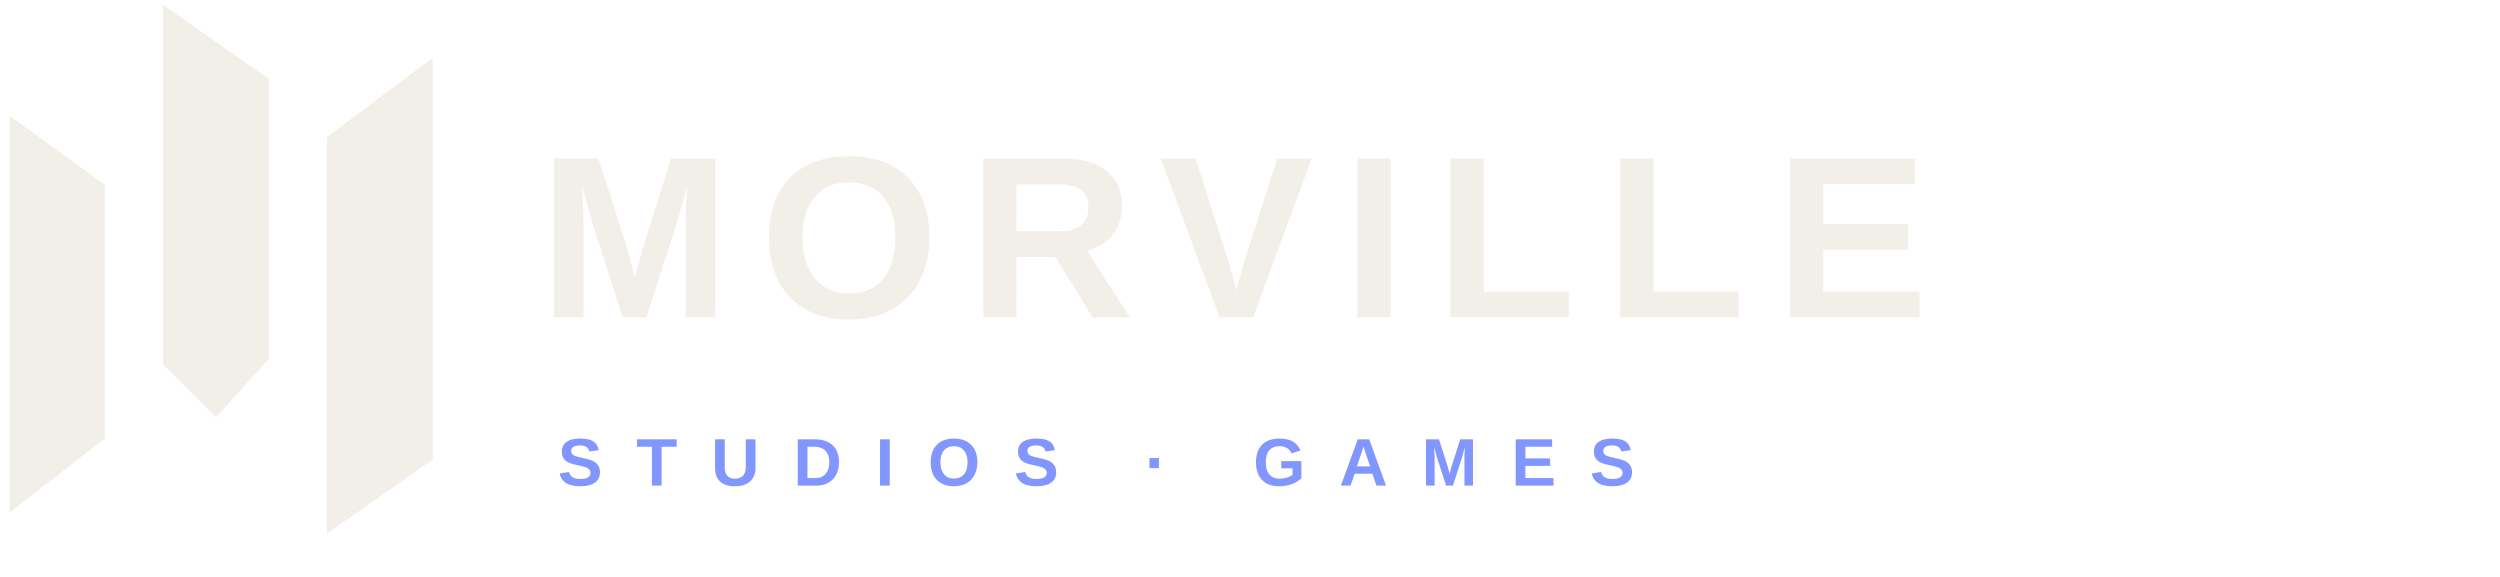
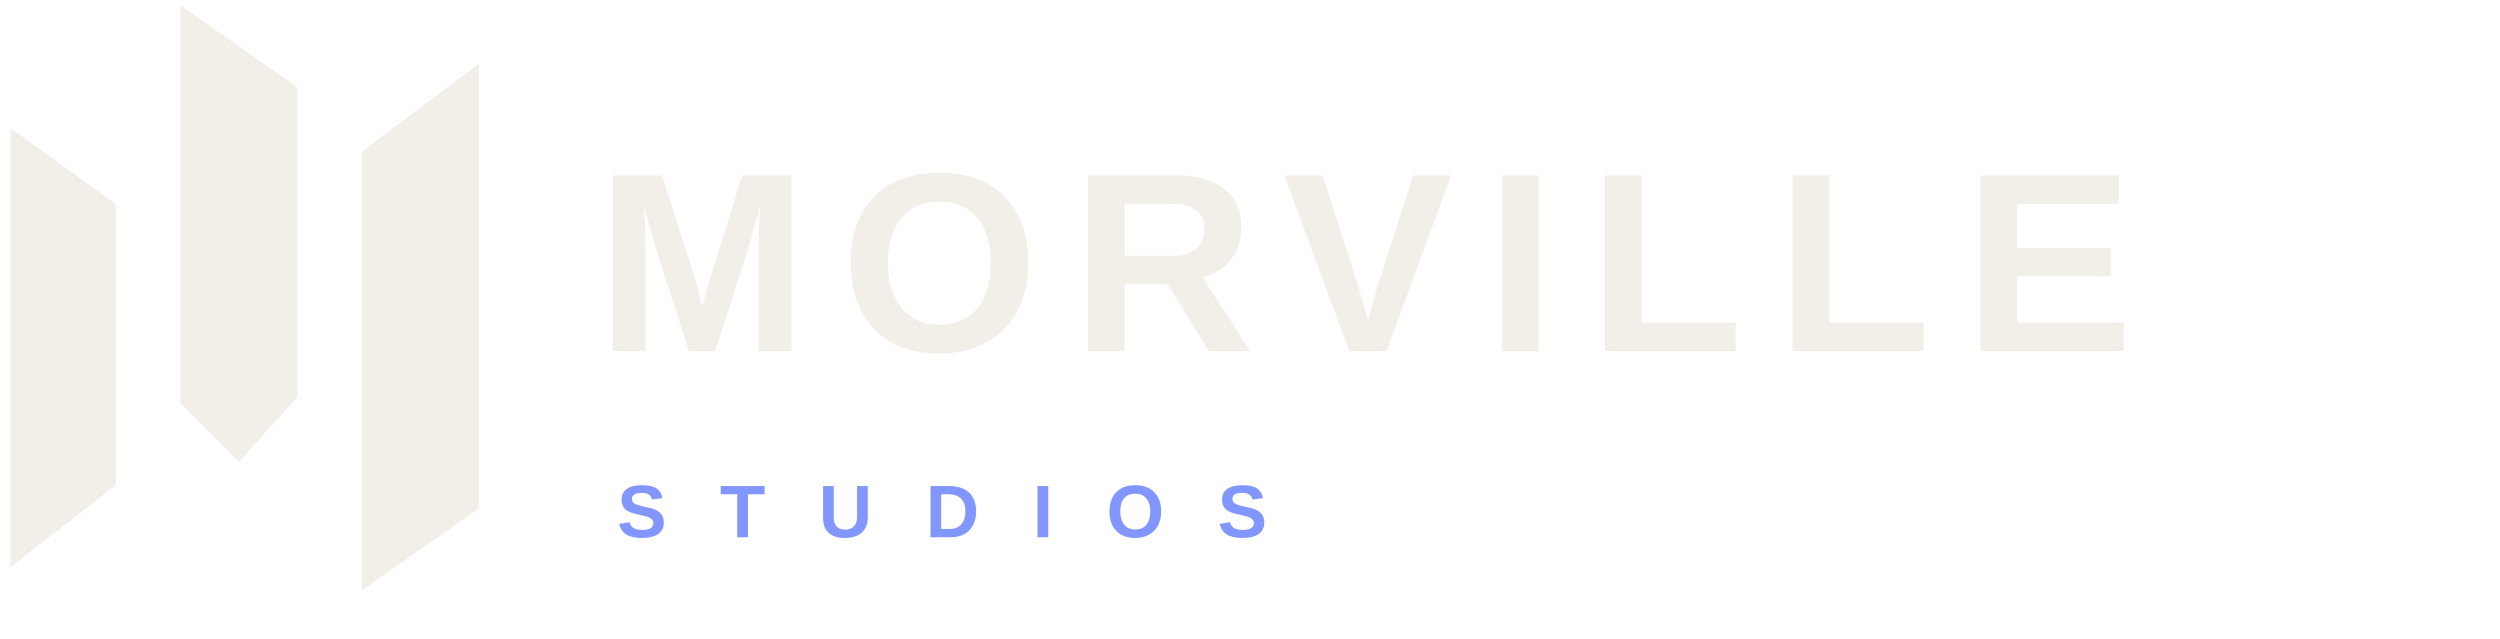
- <svg xmlns="http://www.w3.org/2000/svg" width="520" height="120" viewBox="0 0 520 120" role="img" aria-labelledby="title desc">
+ <svg xmlns="http://www.w3.org/2000/svg" width="470" height="120" viewBox="0 0 470 120" role="img" aria-labelledby="title">
  <g fill="#f1efe8" transform="translate(2 1) scale(1.1)">
    <path d="M0 21 18 34v48L0 96V21ZM29 0l20 14v53L39 78 29 68V0Zm31 25 20-15v76l-20 14V25Z" />
  </g>
  <text x="112" y="66" fill="#f1efe8" font-family="Arial, Helvetica, sans-serif" font-size="48" font-weight="700" letter-spacing="6">MORVILLE</text>
-   <text x="116" y="101" fill="#8296ff" font-family="Arial, Helvetica, sans-serif" font-size="14" font-weight="700" letter-spacing="7">STUDIOS · GAMES</text>
+   <text x="116" y="101" fill="#8296ff" font-family="Arial, Helvetica, sans-serif" font-size="14" font-weight="700" letter-spacing="10">STUDIOS</text>
</svg>
